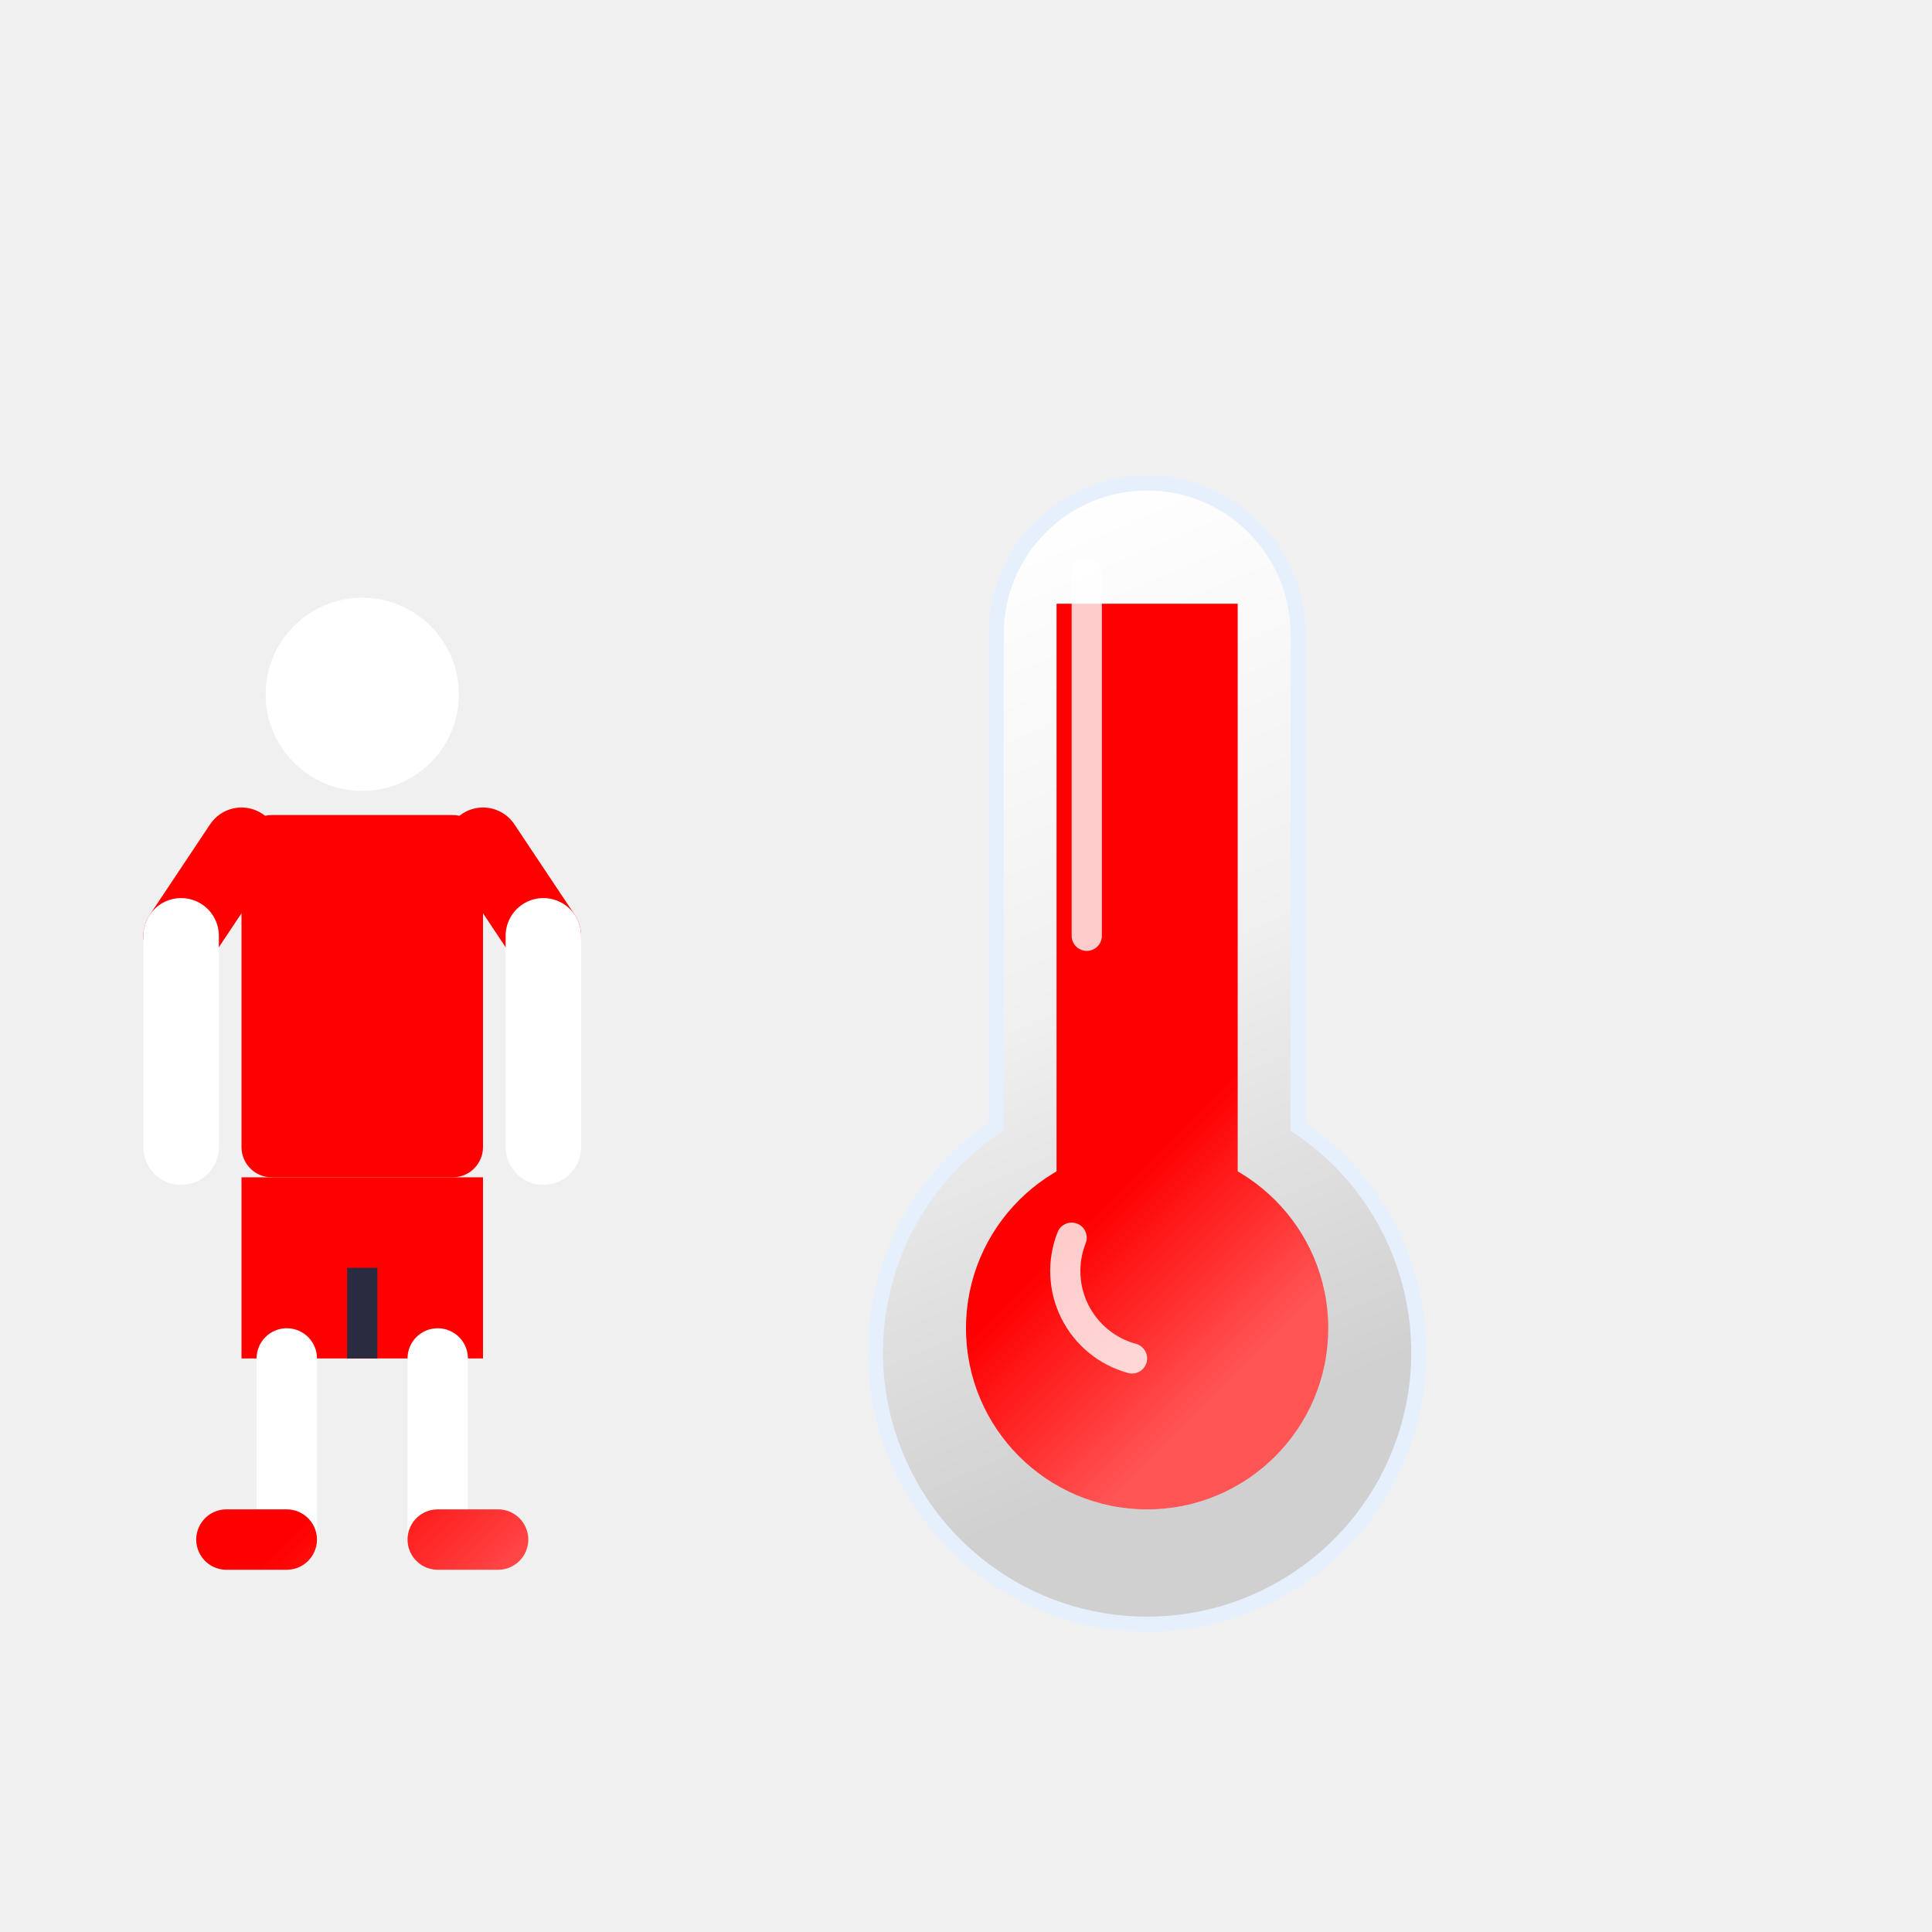
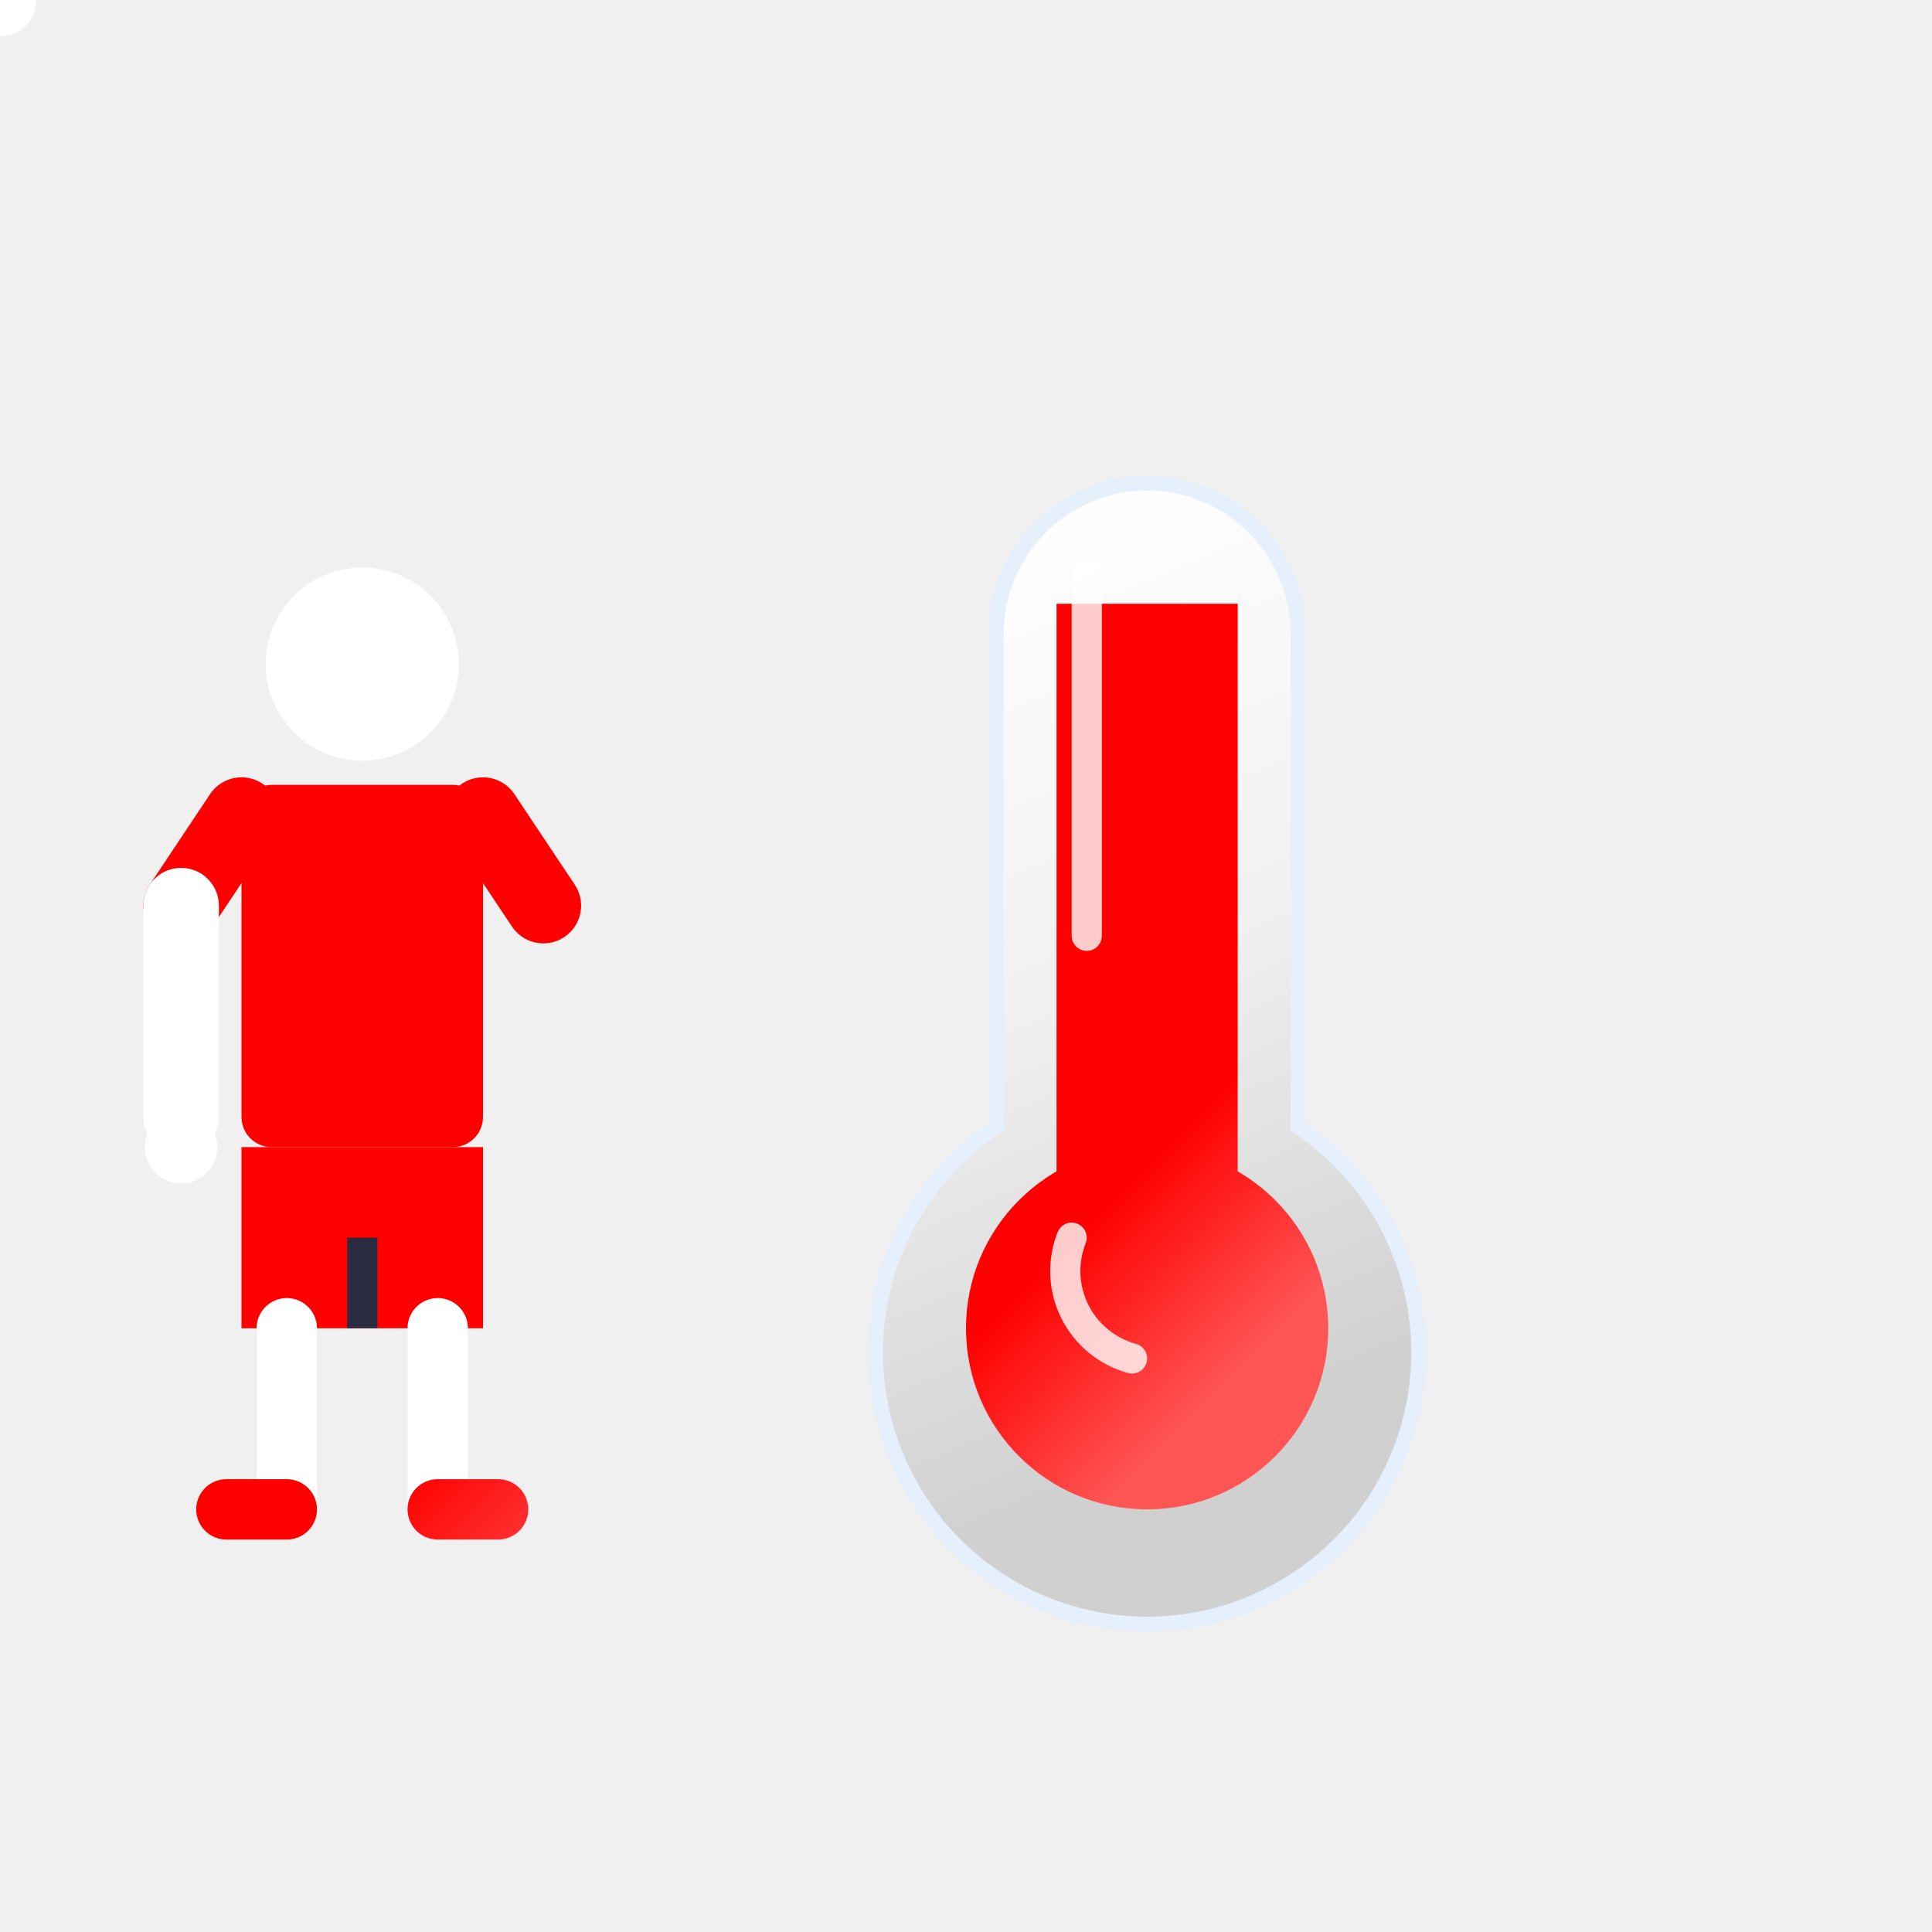
<svg xmlns="http://www.w3.org/2000/svg" viewBox="0 0 64 64">
  <defs>
    <linearGradient id="glassGrad" x1="18" y1="18" x2="30" y2="46" gradientUnits="userSpaceOnUse">
      <stop offset="0" stop-color="#ffffff" />
      <stop offset="0.5" stop-color="#f0f0f0" />
      <stop offset="1" stop-color="#d0d0d0" />
    </linearGradient>
    <linearGradient id="fluidGrad" x1="21.5" y1="41" x2="26.5" y2="46" gradientUnits="userSpaceOnUse">
      <stop offset="0" stop-color="#ff0000" />
      <stop offset="1" stop-color="#ff5555" />
    </linearGradient>
    <linearGradient id="waveGrad" x1="30" y1="45" x2="50" y2="45" gradientUnits="userSpaceOnUse">
      <stop offset="0" stop-color="#ff0000" stop-opacity="0.9" />
      <stop offset="1" stop-color="#ff0000" stop-opacity="0" />
    </linearGradient>
  </defs>
-   <g transform="translate(0, -2)">
-     <animateTransform attributeName="transform" type="scale" values="1 1; 1.03 1.03; 1 1" dur="2s" repeatCount="indefinite" additive="sum" transform-origin="12 53" />
-     <circle cx="12" cy="25" r="3.2" fill="#ffffff" />
-     <path d="M13 23 Q 13 20 15 23" fill="#67e8f9" opacity="0">
-       <animate attributeName="d" values="M13 23 Q 13 20 13 23; M13 23 Q 16 24 16 28" dur="1.5s" repeatCount="indefinite" begin="0s" />
-       <animate attributeName="opacity" values="0;1;0" dur="1.5s" repeatCount="indefinite" begin="0s" />
+   <g>
+     <animateTransform attributeName="transform" type="scale" values="1 1; 1.03 1.03; 1 1" dur="2s" repeatCount="indefinite" additive="sum" transform-origin="12 50" />
+     <circle cx="12" cy="22" r="3.2" fill="#ffffff" />
+     <path fill="#0ea5e9" opacity="0">
+       <animate attributeName="d" values="M13 20 q 1 -1 2 0 q 1 1 0 2 q -1 1 -2 0; M14 21 q 1 -2 2 0 q 1 2 -1 3 q -1 -1 -1 -3; M16 26 q 0 -2 1 0 q 1 2 0 3 q -1 -1 -1 -3" dur="1.2s" repeatCount="indefinite" begin="0s" />
+       <animate attributeName="opacity" values="0;1;1;0" dur="1.2s" repeatCount="indefinite" begin="0s" />
    </path>
-     <path d="M10 23 Q 10 20 10 23" fill="#67e8f9" opacity="0">
-       <animate attributeName="d" values="M10 23 Q 10 20 10 23; M10 23 Q 9 28 9 31" dur="1.5s" repeatCount="indefinite" begin="0.8s" />
-       <animate attributeName="opacity" values="0;1;0" dur="1.5s" repeatCount="indefinite" begin="0.8s" />
+     <path fill="#0ea5e9" opacity="0">
+       <animate attributeName="d" values="M10 20 q -1 -1 -2 0 q -1 1 0 2 q 1 1 2 0; M10 21 q -1 -2 -2 0 q -1 2 1 3 q 1 -1 1 -3; M9 28 q 0 -2 -1 0 q -1 2 0 3 q 1 -1 1 -3" dur="1.2s" repeatCount="indefinite" begin="0.6s" />
+       <animate attributeName="opacity" values="0;1;1;0" dur="1.2s" repeatCount="indefinite" begin="0.6s" />
    </path>
-     <rect x="8" y="29" width="8" height="12" rx="1" fill="url(#fluidGrad)" />
-     <path d="M8 30 L 6 33" stroke="url(#fluidGrad)" stroke-width="2.5" stroke-linecap="round" />
-     <path d="M6 33 L 6 40" stroke="#ffffff" stroke-width="2.5" stroke-linecap="round" />
-     <path d="M16 30 L 18 33" stroke="url(#fluidGrad)" stroke-width="2.5" stroke-linecap="round" />
-     <path d="M18 33 L 18 40" stroke="#ffffff" stroke-width="2.5" stroke-linecap="round" />
-     <rect x="8" y="41" width="8" height="6" fill="url(#fluidGrad)" />
-     <path d="M12 47 L 12 44" stroke="#2a2a40" stroke-width="1" />
-     <path d="M9.5 47 L 9.5 53" stroke="#ffffff" stroke-width="2" stroke-linecap="round" />
-     <path d="M14.5 47 L 14.5 53" stroke="#ffffff" stroke-width="2" stroke-linecap="round" />
-     <path d="M9.5 53 L 7.5 53" stroke="url(#fluidGrad)" stroke-width="2" stroke-linecap="round" />
-     <path d="M14.5 53 L 16.5 53" stroke="url(#fluidGrad)" stroke-width="2" stroke-linecap="round" />
+     <rect x="8" y="26" width="8" height="12" rx="1" fill="url(#fluidGrad)" />
+     <path d="M8 27 L 6 30" stroke="url(#fluidGrad)" stroke-width="2.5" stroke-linecap="round" />
+     <path d="M6 30 L 6 37" stroke="#ffffff" stroke-width="2.5" stroke-linecap="round" />
+     <circle cx="6" cy="38" r="1.2" fill="#ffffff" />
+     <path d="M16 27 L 18 30" stroke="url(#fluidGrad)" stroke-width="2.5" stroke-linecap="round" />
+     <path stroke="#ffffff" stroke-width="2.5" stroke-linecap="round" fill="none">
+       <animate attributeName="d" values="M18 30 L 18 37; M18 30 Q 22 28 15 21; M18 30 Q 22 28 9 21; M18 30 L 18 37; M18 30 L 18 37" keyTimes="0; 0.1; 0.25; 0.35; 1" dur="3s" repeatCount="indefinite" />
+     </path>
+     <circle r="1.2" fill="#ffffff">
+       <animate attributeName="cx" values="18; 15; 9; 18; 18" keyTimes="0; 0.1; 0.25; 0.35; 1" dur="3s" repeatCount="indefinite" />
+       <animate attributeName="cy" values="38; 21; 21; 38; 38" keyTimes="0; 0.1; 0.25; 0.35; 1" dur="3s" repeatCount="indefinite" />
+     </circle>
+     <rect x="8" y="38" width="8" height="6" fill="url(#fluidGrad)" />
+     <path d="M12 44 L 12 41" stroke="#2a2a40" stroke-width="1" />
+     <path d="M9.5 44 L 9.5 50" stroke="#ffffff" stroke-width="2" stroke-linecap="round" />
+     <path d="M14.5 44 L 14.5 50" stroke="#ffffff" stroke-width="2" stroke-linecap="round" />
+     <path d="M9.5 50 L 7.5 50" stroke="url(#fluidGrad)" stroke-width="2" stroke-linecap="round" />
+     <path d="M14.5 50 L 16.5 50" stroke="url(#fluidGrad)" stroke-width="2" stroke-linecap="round" />
  </g>
  <g transform="translate(14, 0)">
    <path fill="url(#glassGrad)" stroke="#e6effc" stroke-width="0.5" stroke-miterlimit="10" d="M24 16a5 5 0 00-5 5v16.32a9 9 0 1010 0V21a5 5 0 00-5-5z" />
    <circle cx="24" cy="44" r="6" fill="url(#fluidGrad)" />
    <path fill="url(#fluidGrad)" d="M21 20h6v24h-6z" />
    <path fill="none" stroke="white" stroke-linecap="round" stroke-width="1" opacity="0.8" d="M22 19v12 M21.5 41a3 3 0 002 4" />
    <path fill="none" stroke="url(#waveGrad)" stroke-width="2.5" stroke-linecap="round" d="M34 38 a 8 8 0 0 1 0 12" opacity="0">
      <animate attributeName="opacity" values="0;1;0" dur="2s" repeatCount="indefinite" begin="0s" />
      <animate attributeName="d" values="M34 38 a 8 8 0 0 1 0 12; M36 36 a 11 11 0 0 1 0 16" dur="2s" repeatCount="indefinite" begin="0s" />
    </path>
    <path fill="none" stroke="url(#waveGrad)" stroke-width="2.5" stroke-linecap="round" d="M34 38 a 8 8 0 0 1 0 12" opacity="0">
      <animate attributeName="opacity" values="0;1;0" dur="2s" repeatCount="indefinite" begin="0.8s" />
      <animate attributeName="d" values="M34 38 a 8 8 0 0 1 0 12; M36 36 a 11 11 0 0 1 0 16" dur="2s" repeatCount="indefinite" begin="0.8s" />
    </path>
  </g>
</svg>
